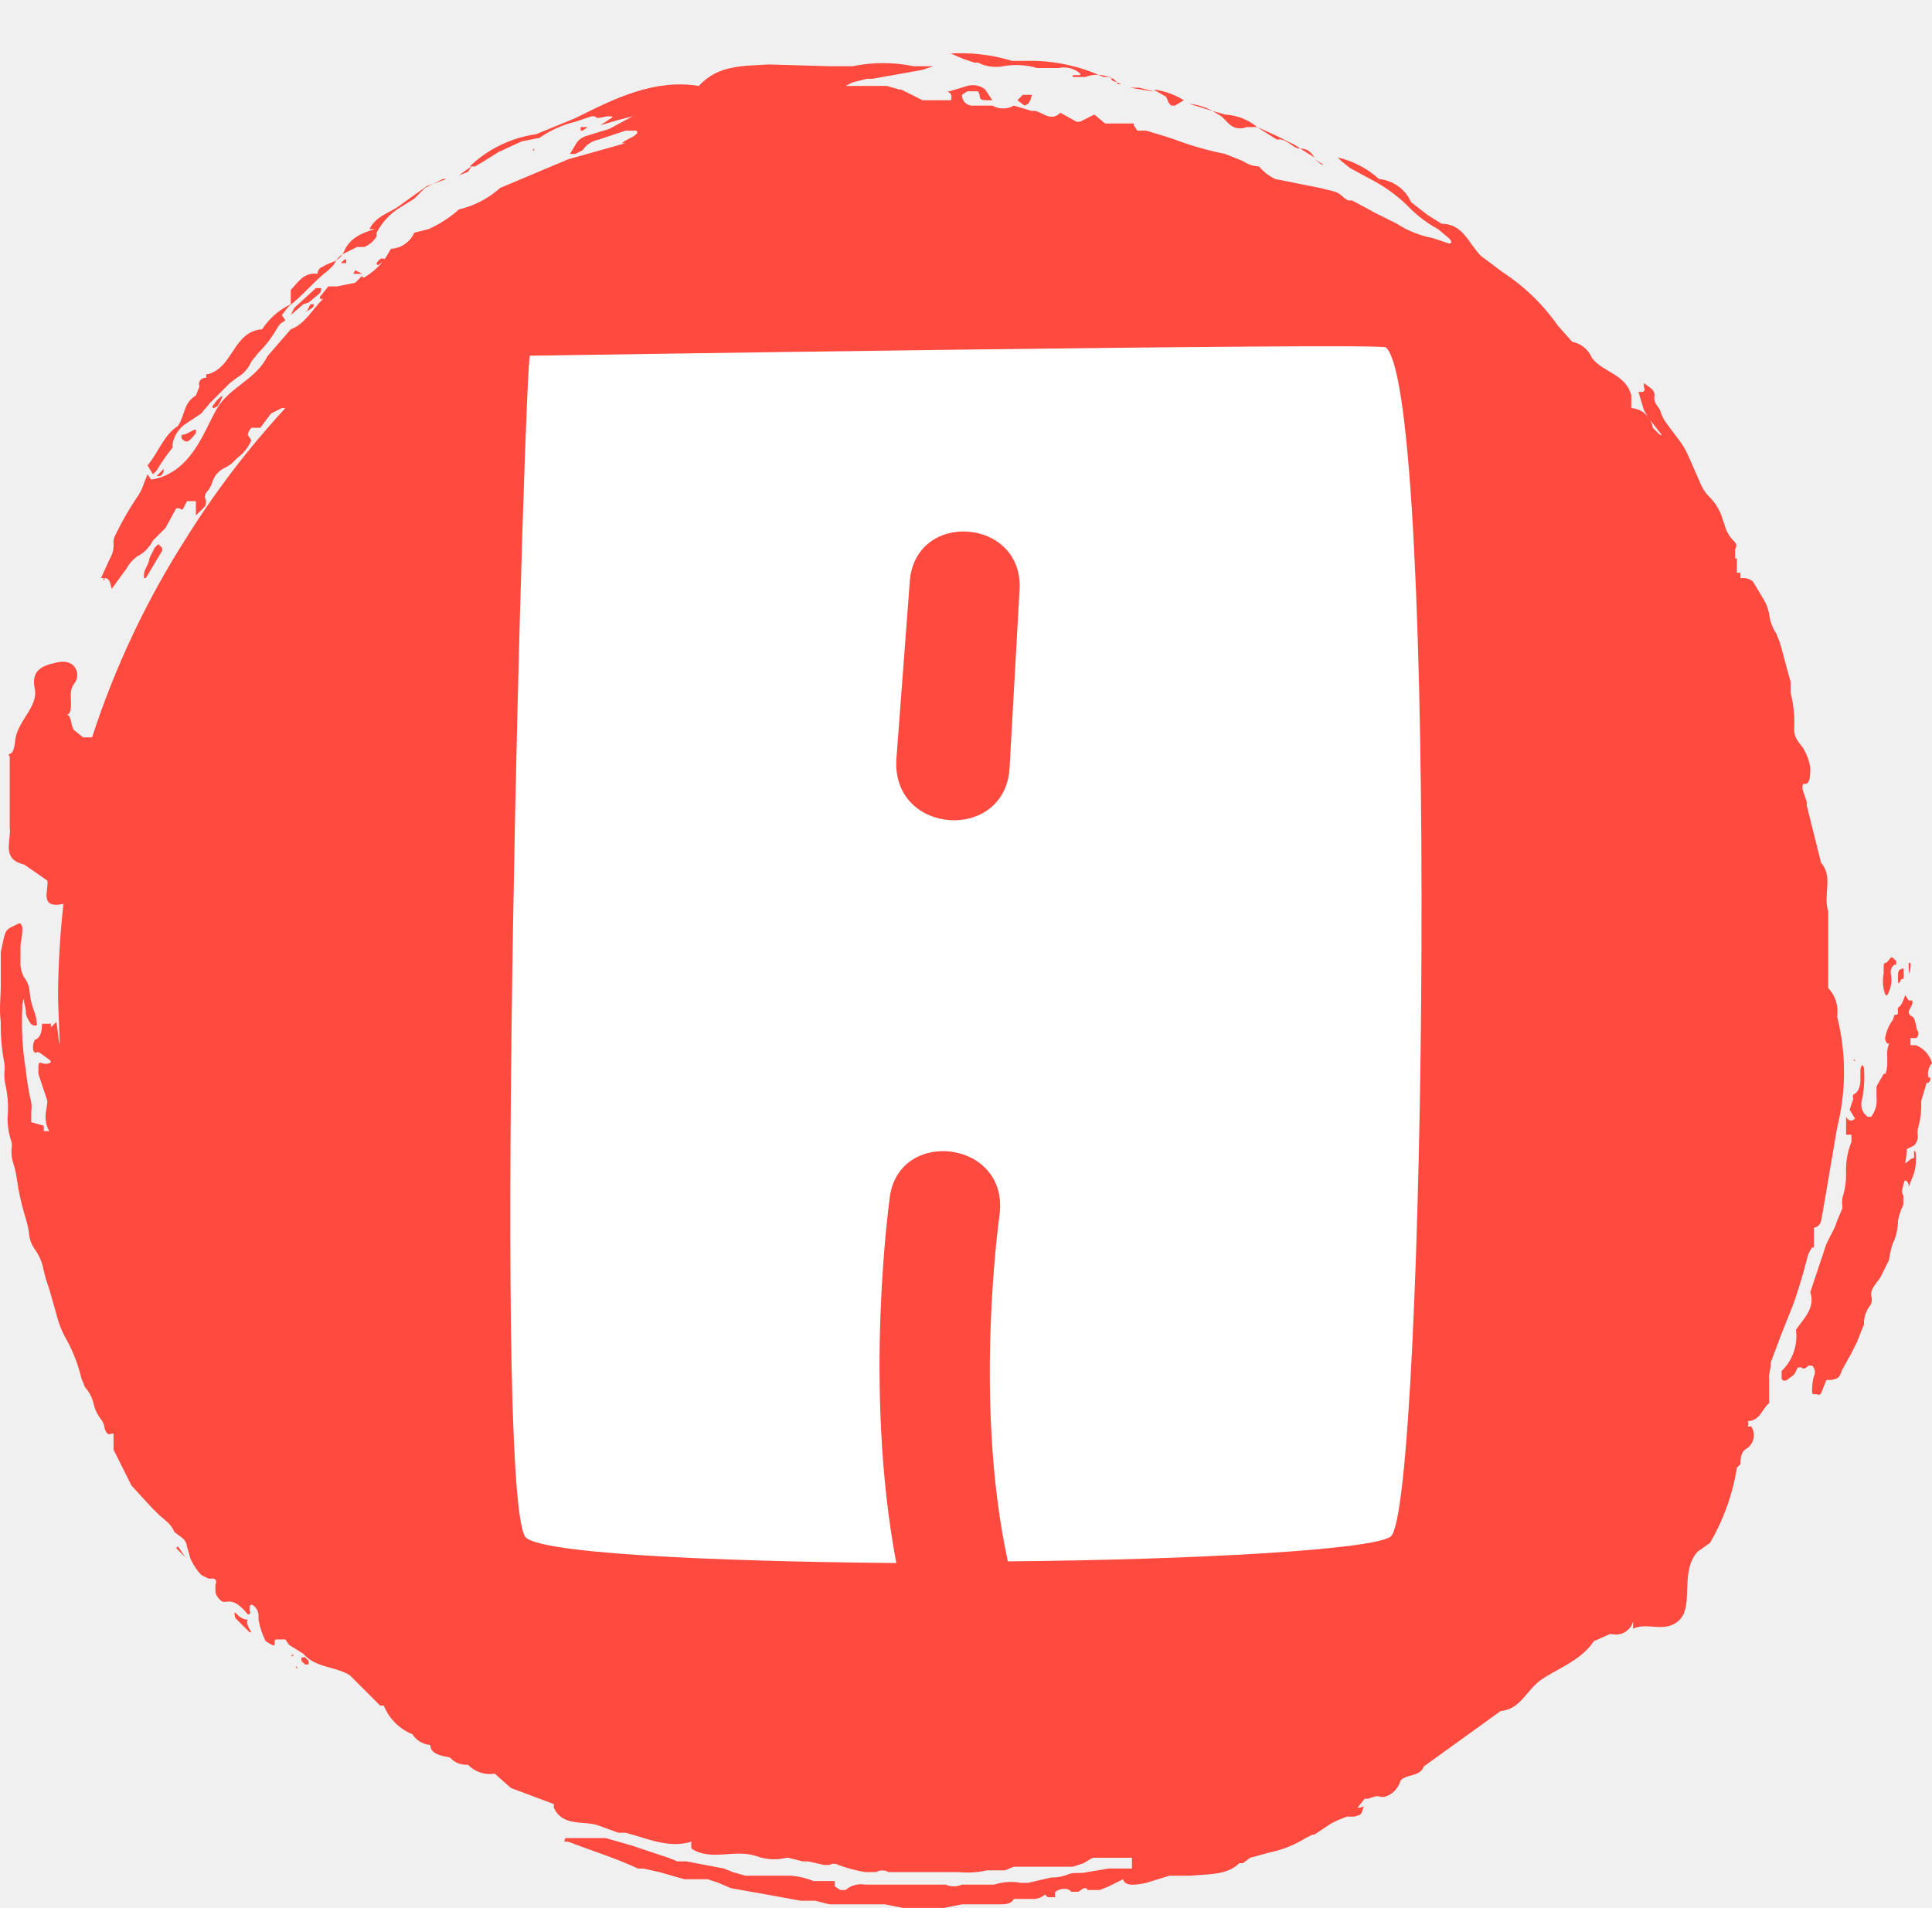
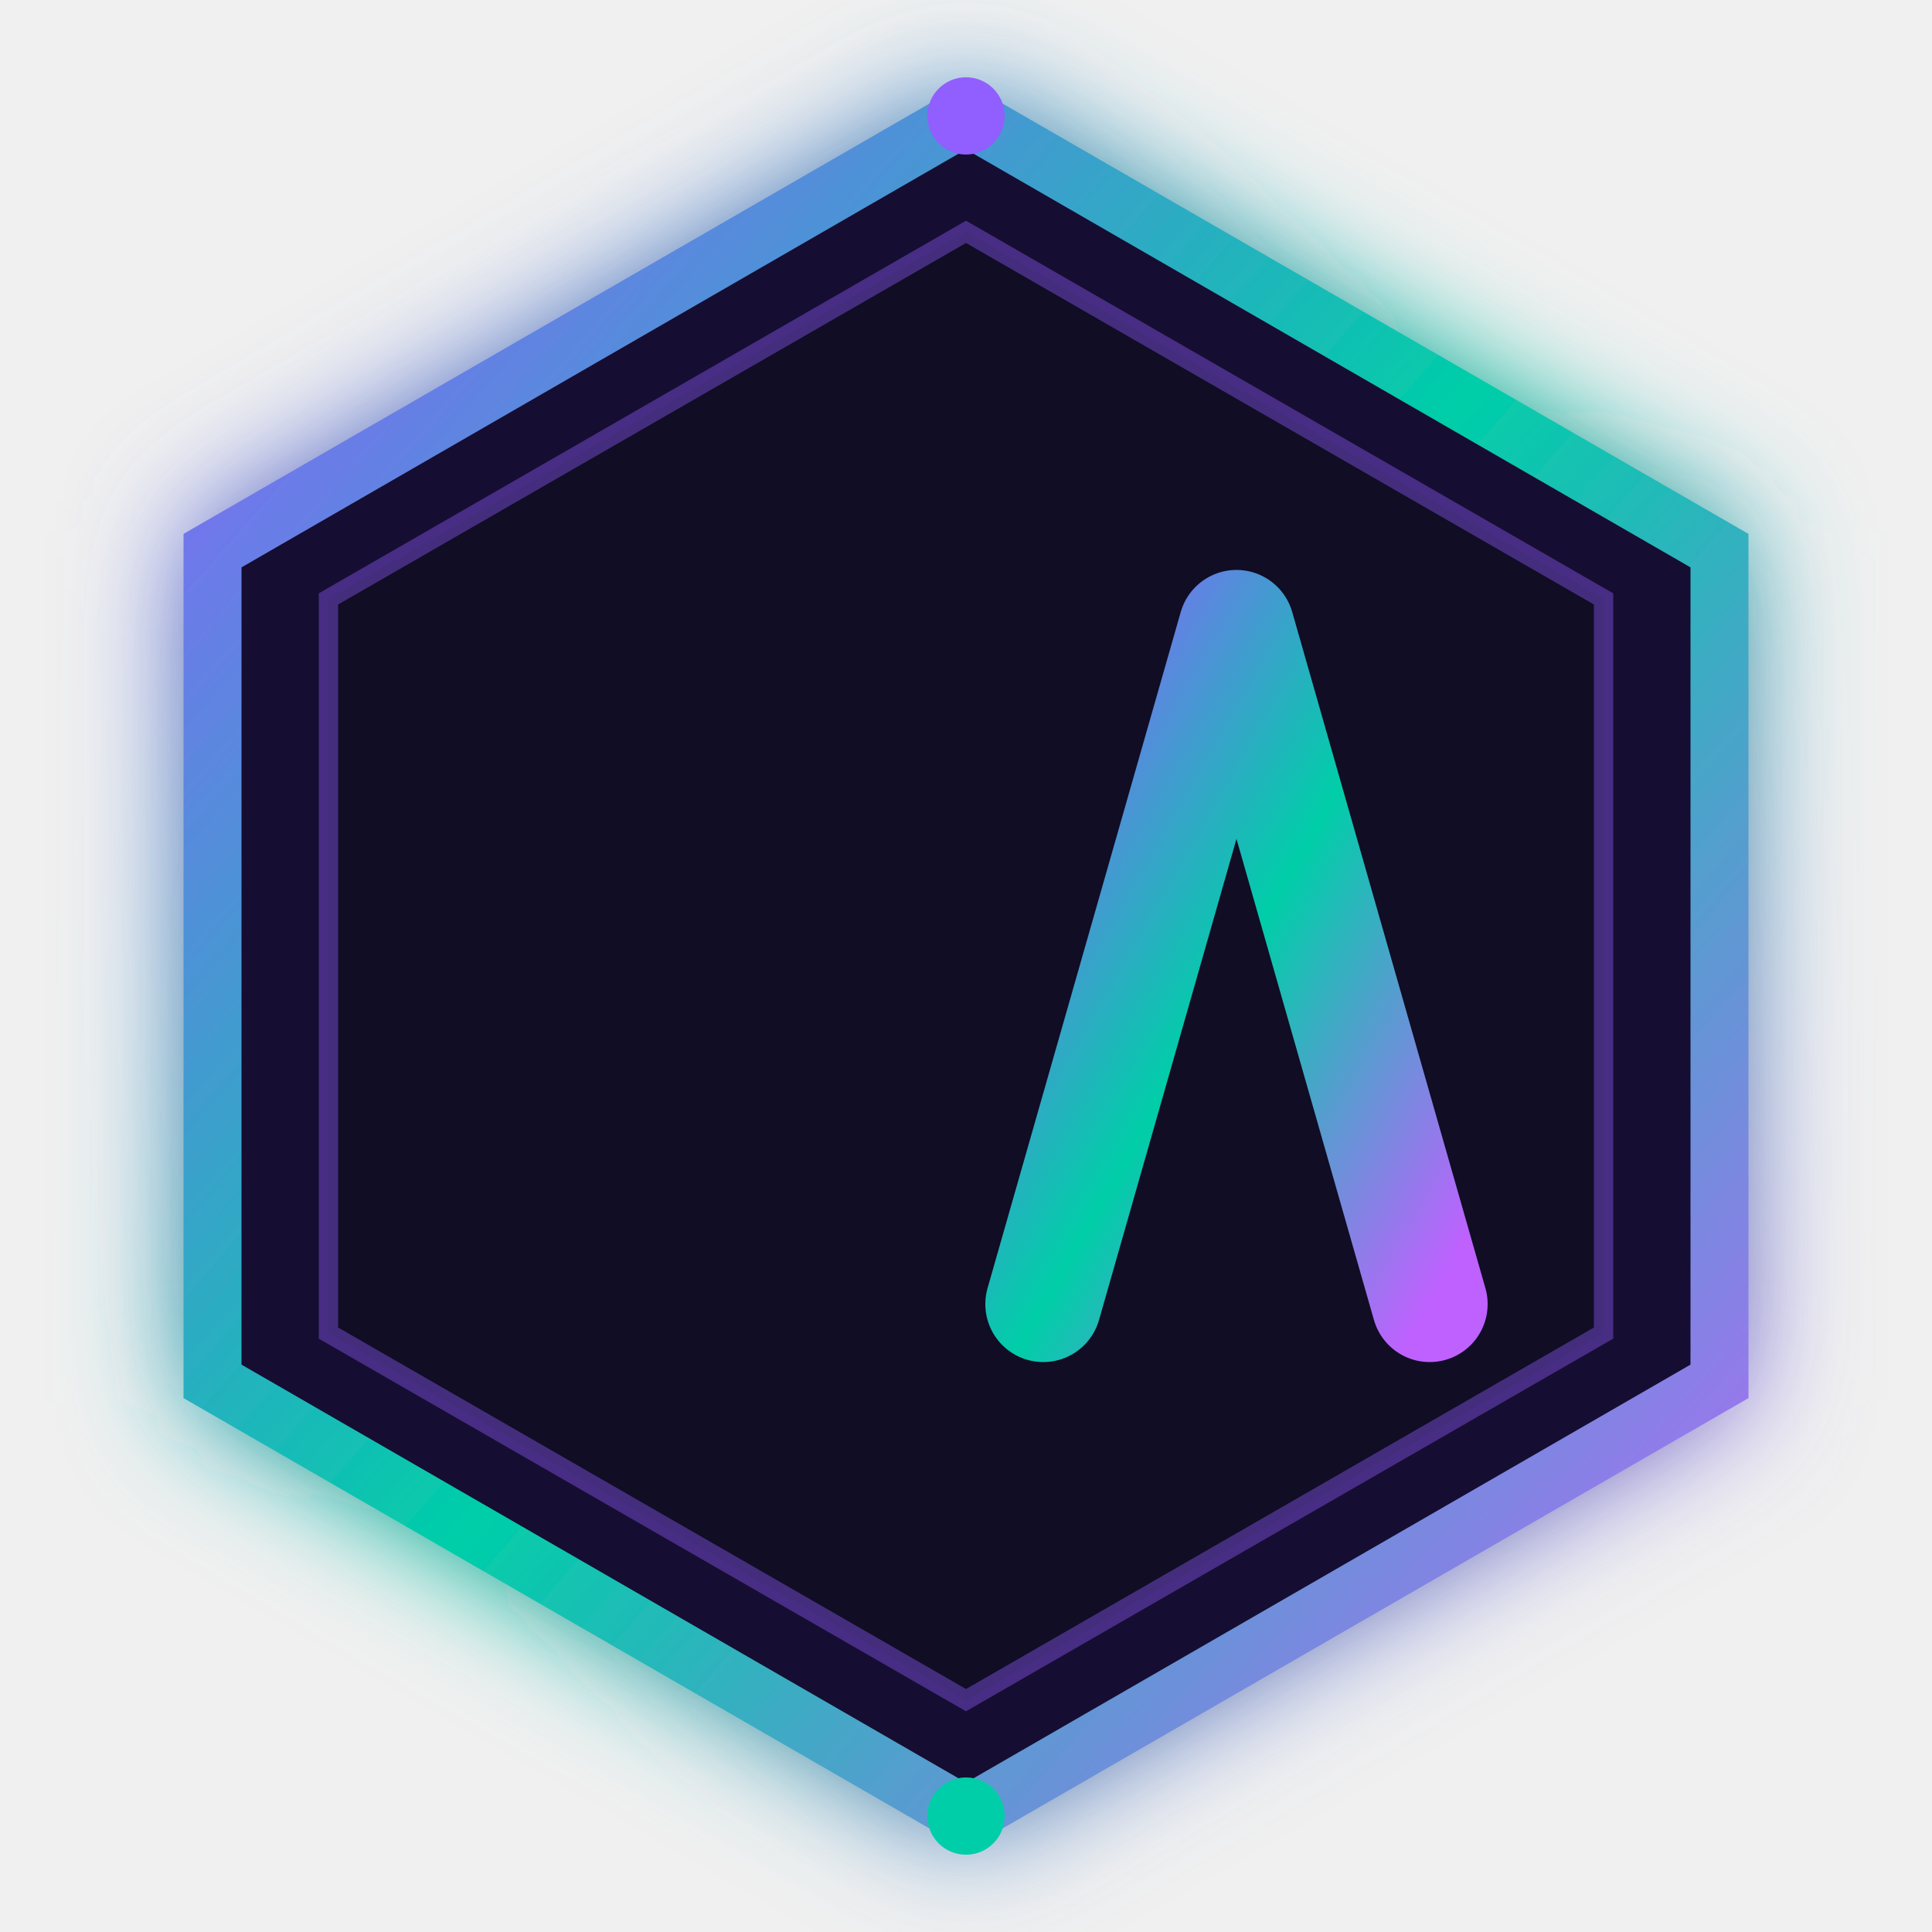
- <svg xmlns="http://www.w3.org/2000/svg" width="308.761" height="304.916" viewBox="0 0 106.008 104.687" class="css-1j8o68f" version="1.1" id="svg23">
-   <defs id="SvgjsDefs2684" />
-   <g id="SvgjsG2685" featurekey="rootContainer" transform="matrix(0.9820593,0,0,0.9820593,-0.05456052,0)" fill="#ff4a3f">
-     <g id="g17">
-       <path d="M19.8 15.3h.5l-.4-.2zm.5.1zm.8-.7c0 .1 0 .1.1.1l.4-.3c-.2-.1-.3-.1-.5.2zm.4-.2zm-4.1 2.3zm-.2.6l.3-.2c.1-.1.1-.2.1-.2h-.2l-.2.4c-.1-.1-.1 0 0 0zm2.2-2.9h-.1l-.2.2h.3zm-2.1 2.4l.6-.5c.1-.1.1-.2.1-.3h-.3l-1.2 1.1-.2.4.7-.6zm-1.1.8z" id="path3" />
-       <path d="M9.7 25v-.2a1.7 1.7 0 0 1 .7-1.1l.9-.6.5-.6.7-.7.4-.4.4-.3a1.9 1.9 0 0 0 .8-.9l.4-.5a5.9 5.9 0 0 0 1-1.3l.2-.3.3-.2-.2-.3.4-.5c.8-.6 1.4-1.4 2.2-2l.3-.3a1.4 1.4 0 0 1 .5-.6l.8-.4h.4a1.4 1.4 0 0 0 .7-.6V13a3.5 3.5 0 0 1 1.3-1.4l.8-.5.2-.2.4-.4 1-.5h.2l-1.1.4-1.4 1c-.6.5-1.4.6-1.8 1.4h.3c-.7.2-1.4.5-1.7 1.2s-.8.6-1.2.9a.4.4 0 0 0-.3.4c-.8-.1-1.1.5-1.5.9v.8a3.9 3.9 0 0 0-1.6 1.4c-1.6.1-1.6 2.1-3 2.5h-.1a.2.2 0 0 0 0 .2c-.3 0-.5.2-.4.5l-.2.5c-.7.4-.6 1.1-1 1.7-.8.5-1.1 1.5-1.7 2.2l.3.5.2-.2a11.6 11.6 0 0 1 .9-1.3zM53.9 3.3l.6.2h.2a2.2 2.2 0 0 0 1.4.2 4.1 4.1 0 0 1 1.9.1h1.2a1.4 1.4 0 0 1 1.2.3.1.1 0 0 1 0 .1H60a.1.1 0 0 0 0 .1h.7a1.8 1.8 0 0 1 1.3 0c.2 0 .1.1.2.2l.5.2h-.2c-.2-.4-.5-.4-.8-.4a9.7 9.7 0 0 0-4.3-.9h-.8A9.8 9.8 0 0 0 53 3h.2zm7.3 3.1zM50.3 4.7zm10.9 1.7h.2-.2zM19 14.7zm32.1-10zm17.6 2.2a.9.9 0 0 0 1 .2h.6a3.1 3.1 0 0 0-1.8-.7l-.7-.2.5.3zm-3.4-1.3c0 .1.1.2.2.3h.2l.5-.3a4.2 4.2 0 0 0-1.7-.6l.7.4zm7.4 2.7l.8.5c-.2-.3-.4-.5-.8-.5z" id="path5" />
-       <path d="M99 76.1l.6-1.6.6-1.5c.2-.5.6-1.8.8-2.6a1.7 1.7 0 0 1 .3-.7h.1v-1.1c.5-.1.4-.6.5-.9l.8-4.7a12.7 12.7 0 0 0 0-6.2 1.9 1.9 0 0 0-.5-1.6v-4.3c-.3-.9.3-1.9-.4-2.7L101 45a.4.4 0 0 0 0-.2l-.2-.6a.5.5 0 0 1 0-.4h.1c.3 0 .3-.5.3-.9a3 3 0 0 0-.4-1.1l-.3-.4a1.1 1.1 0 0 1-.2-.7 6.7 6.7 0 0 0-.2-2v-.6c-.2-.7-.4-1.5-.6-2.2l-.2-.5a2.5 2.5 0 0 1-.4-1.1 2.5 2.5 0 0 0-.3-.8l-.6-1a.8.8 0 0 0-.6-.2h-.1V32h-.2v-.8H97V31a.4.4 0 0 0 0-.1v-.2c.1-.2.1-.3-.1-.5a1.8 1.8 0 0 1-.4-.6l-.2-.6a2.9 2.9 0 0 0-.7-1.2 2.2 2.2 0 0 1-.5-.7l-.7-1.6a4.3 4.3 0 0 0-.6-1l-.6-.8a2.4 2.4 0 0 1-.4-.8l-.2-.3a.6.6 0 0 1-.1-.5.5.5 0 0 0-.2-.4l-.4-.3v.2c.1.2 0 .3-.1.3h-.2l.3 1 .3.5.7.9h-.1l-.2-.2-.2-.2a1.3 1.3 0 0 0-1.2-1.1v-.7c-.3-1.2-1.6-1.3-2.2-2.1a1.5 1.5 0 0 0-1.1-.9l-.8-.9a11.3 11.3 0 0 0-3.1-3l-.8-.6-.4-.3c-.7-.7-1-1.8-2.2-1.8l-.8-.5-.9-.7a2.2 2.2 0 0 0-1.8-1.3 5.1 5.1 0 0 0-2.3-1.2l.2.2.5.4 1.3.7a8.5 8.5 0 0 1 2.1 1.6 6.8 6.8 0 0 0 1.5 1.1l.6.5c.1.1.2.2.1.3H81l-.9-.3a5.6 5.6 0 0 1-2-.8l-1.2-.6-1.3-.7h-.2c-.3-.1-.4-.4-.8-.5l-.8-.2-2.5-.5a2.6 2.6 0 0 1-.9-.7 1.7 1.7 0 0 1-.9-.3l-1-.4a18.1 18.1 0 0 1-2.8-.8l-.6-.2-1-.3h-.5l-.2-.3v-.1h-1.6l-.6-.5-.4.2-.4.2h-.2l-.9-.5c-.6.6-1.1-.2-1.6-.1l-1-.3a1.2 1.2 0 0 1-1.2 0h-1.2a.6.6 0 0 1-.5-.6l.3-.2h.6a.7.7 0 0 1 .1.3c0 .2.2.2.5.2h.2l-.4-.6a1.1 1.1 0 0 0-1-.2l-1 .3H53c.3.2.2.3.2.5h-1.6l-.4-.2-.8-.4h-.1l-.7-.2h-2.3l.4-.2.8-.2h.3l1.7-.3 1.1-.2.6-.2h-1.1a8.4 8.4 0 0 0-3.4 0h-1.3L43 3.6c-1.4.1-2.8 0-3.9 1.2-2.5-.4-4.7.7-6.9 1.8l-2.2.9a6.7 6.7 0 0 0-3.7 1.8h.3l.5-.3.8-.5 1.3-.6 1-.2a6 6 0 0 1 2-.9l.9-.3h.2c.1.2.5 0 .7 0h.2c.1 0 .1.1 0 .1l-.6.4 1-.3.8-.2-1.3.7-1.3.4a1 1 0 0 0-.6.5l-.3.5h.3l.4-.2a1.4 1.4 0 0 1 .9-.6l1.5-.5h.5a.1.1 0 0 1 .1.2c-.2.2-.6.3-.8.5h.2l-3.2.9-3.8 1.6a5.2 5.2 0 0 1-2.3 1.2 6.6 6.6 0 0 1-1.7 1.1l-.8.2a1.5 1.5 0 0 1-1.3.9l-.3.5a3.7 3.7 0 0 1-1.2 1.1h-.1v-.1l-.2.2-.2.2-1 .2h-.5l-.4.5c-.1.1-.1.2 0 .2h.1c-.6.6-1 1.4-1.8 1.7L15 19.9c-.6 1.2-1.8 1.6-2.6 2.6s-1.4 3.9-3.9 4.3l-.2-.3-.2.5a2.7 2.7 0 0 1-.4.8 16.9 16.9 0 0 0-1.2 2.1.8.8 0 0 0-.1.5 1.4 1.4 0 0 1-.2.8l-.5 1.1h.2c.3 0 .3.3.4.6l.8-1.1a2.2 2.2 0 0 1 .6-.7 2 2 0 0 0 .9-.9l.3-.3.4-.4.6-1.1h.2c.1.1.1.1.2 0l.2-.4h.5v.8l.5-.5a.5.5 0 0 0 0-.5.4.4 0 0 1 .1-.3 1.5 1.5 0 0 0 .3-.5 1.3 1.3 0 0 1 .8-.9l.3-.2.3-.3a2.4 2.4 0 0 0 .8-1l-.2-.3c0-.1.1-.3.2-.4h.5l.6-.8.6-.3h.2a48.8 48.8 0 0 0-5.5 7.2h-.1.1a48.4 48.4 0 0 0-5.3 11.2h-.5l-.5-.4c-.2-.2-.1-.7-.4-.9h.1c.3-.5-.1-1.2.3-1.7s.1-1.4-.9-1.2-1.5.5-1.3 1.5-1 1.8-1.1 2.9-.5.5-.3.9v3.9c.1.8-.5 1.8.8 2.1l1.3.9c.1.5-.5 1.6.9 1.3a49.2 49.2 0 0 0-.3 5c0 1.1.1 2.2.1 3.3v-.4c-.1-.4-.1-.8-.2-1.3l-.3.3v-.2h-.5c0 .5-.1.8-.4.9a.9.9 0 0 0-.1.5c0 .1.1.3.2.2s.4.2.7.4-.2.3-.4.2-.2.1-.2.3v.3l.5 1.5c0 .3-.1.6-.1.9a1.7 1.7 0 0 0 .2.8h-.3v-.3l-.7-.2v-.6a1.5 1.5 0 0 0 0-.5 14.6 14.6 0 0 1-.3-1.8 16.6 16.6 0 0 1-.2-3.5.9.9 0 0 1 .1-.5v.2a2.9 2.9 0 0 1 .1.5.8.8 0 0 0 .1.4c.1.2.2.4.4.4s.1-.1.1-.2a2.1 2.1 0 0 0-.1-.5 4.2 4.2 0 0 1-.3-1.3 1.5 1.5 0 0 0-.3-.7 1.6 1.6 0 0 1-.2-.9v-.8c0-.3.1-.6.1-.9a.5.5 0 0 0-.1-.4h-.1c-.8.4-.7.2-1 1.6V55c0 .7-.1 1.4 0 2.1a10.8 10.8 0 0 0 .2 2.3 1.8 1.8 0 0 1 0 .5 3.1 3.1 0 0 0 .1.9 5.9 5.9 0 0 1 .1 1.3 3.9 3.9 0 0 0 .2 1.7 1.2 1.2 0 0 1 0 .4 2.1 2.1 0 0 0 .1.8 4.9 4.9 0 0 1 .2.9 14 14 0 0 0 .5 2.2 5 5 0 0 1 .2 1 1.7 1.7 0 0 0 .3.7 2.9 2.9 0 0 1 .5 1.2 8.5 8.5 0 0 0 .3 1l.4 1.4a5.4 5.4 0 0 0 .6 1.5 8.5 8.5 0 0 1 .8 2.1l.2.5a2.1 2.1 0 0 1 .5 1 2.1 2.1 0 0 0 .4.8 1 1 0 0 1 .2.5c.1.3.2.4.4.3h.1v.9l.5 1 .5 1 1.1 1.2.4.4c.3.3.7.5.9 1l.4.3a.7.7 0 0 1 .3.5l.2.7a3.3 3.3 0 0 0 .6.9l.4.2h.3a.2.2 0 0 1 .1.3 2.5 2.5 0 0 0 0 .5.9.9 0 0 0 .4.5h.2c.4-.1.8.2 1.2.7h.1c0-.1.1-.1 0-.2v-.2c0-.1.1-.2.2-.1a.7.7 0 0 1 .3.6v.2a4.3 4.3 0 0 0 .4 1.2c.5.3.5.3.5.1s0-.2.2-.2h.4l.2.3.8.5c.7.8 1.8.7 2.6 1.2l1.7 1.7h.2a2.9 2.9 0 0 0 1.6 1.6 1.3 1.3 0 0 0 1 .6c0 .5.6.6 1.1.7a1.2 1.2 0 0 0 .8.4h.2a1.7 1.7 0 0 0 1.5.5l.9.8 2.4.9v.2c.5 1.1 1.7.7 2.5 1l1.1.4h.4c1.2.3 2.4.9 3.7.5a.7.7 0 0 0 0 .4c1.1.7 2.4 0 3.6.4a2.9 2.9 0 0 0 1.7.1h.1l.8.2h.3l.9.2h.3a.5.5 0 0 1 .5 0 7.9 7.9 0 0 0 1.5.4h.6a.7.7 0 0 1 .7 0h3.9a5 5 0 0 0 1.6-.1h1l.5-.2H60l.6-.2.5-.3h2.2v.6H62l-1.2.2c-.4.1-.7 0-1 .1a2.4 2.4 0 0 1-1 .2l-1.3.3h-.4a3.1 3.1 0 0 0-1.5.1h-1.8a1.1 1.1 0 0 1-.9 0h-4.5a1.3 1.3 0 0 0-1.1.3H47l-.3-.2v-.3h-1.2a4.1 4.1 0 0 0-1.3-.3h-2.5l-.7-.2-.5-.2-2.1-.4h-.5l-.5-.2-2.1-.7-1.4-.4h-2.2c-.1 0-.1.1-.1.2h.2c1.3.5 2.6.9 3.9 1.5h.3l.9.2 1.4.4h1.3l.6.2.7.3 1.7.3 1.1.2 1.1.2h.8l.8.2h3.1l1 .2h2.3l1-.2H56c.4 0 .6-.1.7-.3h1a1 1 0 0 0 .8-.3c-.1.1 0 .1.1.2h.4v-.2c0-.1 0-.1.2-.2s.6-.1.7.1h.4l.3-.2c.2 0 .2 0 .2.1h.7l.5-.2.8-.4c.1.3.4.4 1.3.2l1.3-.4h1.2c.9-.1 2 0 2.7-.7h.2l.4-.3 1.1-.3a6.1 6.1 0 0 0 2-.8l.4-.2h.1l.9-.6.4-.2.5-.2h.4c.4-.1.4-.1.5-.4s0-.1-.2-.1h-.1l.4-.5h.2c.3-.1.5-.2.7-.1h.2a1.3 1.3 0 0 0 .9-.9c.3-.4 1.1-.2 1.3-.8l4.3-3.1c1.1-.1 1.4-1.1 2.2-1.7s2.3-1.1 3-2.2l.9-.4h.1a1 1 0 0 0 1.2-.7v.4c.8-.4 1.8.3 2.6-.5s0-2.7 1-3.8l.7-.5a12.1 12.1 0 0 0 1.5-4.2l.2-.2c0-.3 0-.7.4-.9a.9.9 0 0 0 .2-1.2h-.2a.3.3 0 0 0 0-.3c.7 0 .8-.7 1.2-1V77a.5.5 0 0 1 0-.2 3.8 3.8 0 0 0 .1-.7zM5.9 32.2z" id="path7" />
-       <path d="M26.4 9.3l-.3.2-.4.3.5-.2zm6.1-2h.1l.3-.2h-.4zm-2.6 1l-.1.1h.1v-.1zm-1.5 1.4zm1.3-.2zm-6.3 3.1zM9.2 26.2l-.4.4H9a.4.4 0 0 0 .2-.4zm3-3.5a2.1 2.1 0 0 0 .3-.6 1.5 1.5 0 0 0-.5.5c-.1.1-.1.2 0 .2zM11 24.2V24c-.2 0-.5.3-.8.3v.2c.3.3.4.2.8-.3zm3 66.2zM73.9 9.2h.1l-.5-.3zm-2.5-1.4c.5-.1.8.4 1.2.5h.1l-.3-.2-1-.5-1.1-.5.3.2zM52.8 3.1zm11.7 2h-.1l-1.2-.2h.5zm2 .7l1.3.4a3.3 3.3 0 0 0-1.3-.4zm-9 0a1 1 0 0 0 .2-.5h-.5l-.3.3.4.3zm9 1.6zM49.9 4.2zm2.9.7zM48.5 4zm13.8 2.1a.5.5 0 0 0 0 .1zm44.8 52.3h-.3V58h.3c.1 0 .2-.3.1-.4s-.1-.7-.3-.8a.3.3 0 0 1-.2-.3l.2-.4a.4.4 0 0 0 0-.2h-.2l-.2-.3c-.1.3-.2.6-.4.7a.5.5 0 0 0 0 .2c0 .1 0 .2-.1.2h-.1a1.1 1.1 0 0 1-.1.3 2.3 2.3 0 0 0-.4.9.4.4 0 0 0 .1.4h.1a1.7 1.7 0 0 0-.1.8v.4a1.8 1.8 0 0 1-.1.5h-.1l-.4.7v.6a1.5 1.5 0 0 1-.3 1.1h-.2l-.2-.2a.9.9 0 0 1-.1-.8 6.5 6.5 0 0 0 .1-1.7c0-.1-.1-.2-.1-.2a.5.5 0 0 0-.1.3v.6c0 .2-.1.6-.3.7s-.1.2-.1.3l-.2.6.3.5c-.2.2-.4.1-.5-.1v1h.3v.4a4.2 4.2 0 0 0-.3 1.4 3.3 3.3 0 0 0 0 .4 4 4 0 0 1-.2 1.3 2 2 0 0 0 0 .6l-.3.7a3.2 3.2 0 0 1-.3.7l-.3.6-.9 2.7c.3.9-.4 1.5-.8 2.1a2.7 2.7 0 0 1-.8 2.3v.4c0 .1.1.2.3.1l.4-.3.2-.4h.2c.1.1.2.1.4-.1h.2a.5.5 0 0 1 .1.6 2.9 2.9 0 0 0-.1.8c0 .1 0 .2.1.2h.2c.1.1.2 0 .3-.3l.2-.5h.3c.4-.1.4-.1.6-.6l.5-.9.3-.6.4-1a1.6 1.6 0 0 1 .3-1 .6.6 0 0 0 .1-.6c0-.2 0-.3.2-.6l.3-.4.5-1a4.7 4.7 0 0 1 .2-.9 3 3 0 0 0 .3-1.3 3.8 3.8 0 0 1 .3-.9v-.5c-.1-.2-.1-.2 0-.6s.1-.2.2-.2a.4.4 0 0 1 .1.3l.2-.5a2.3 2.3 0 0 0 .2-.9v-.3c0-.1 0-.3-.1-.3v.4c-.2 0-.3.2-.5.3a6.4 6.4 0 0 0 .1-.8l.4-.2a.7.7 0 0 0 .2-.6 1.4 1.4 0 0 1 0-.3 4.8 4.8 0 0 0 .2-1.4v-.2l.3-1h.1a.3.3 0 0 0 .1-.3h-.1a.9.9 0 0 1 .2-.8 1.5 1.5 0 0 0-.9-1zm-1.2 7.8zm-.2-9.9zm0 0zM9.1 30.8a.3.3 0 0 0 0-.2l-.2-.2-.2.2-.3.6c0 .3-.3.6-.3.9v.2h.1zm96.3 24.8h.1a1.7 1.7 0 0 0 .2-1.2.5.5 0 0 1 .2-.5h.1v-.2l-.2-.2h-.1c-.1.1-.2.3-.3.3s-.1.1-.1.3v.3a2.2 2.2 0 0 0 .1 1.2zM13.2 90.1c-.1 0 0 .2 0 .3l.8.8h.1c-.2-.3-.3-.6-.2-.7a.9.9 0 0 1-.5-.2zm.8.3zm92.3-35.7h.1a2 2 0 0 0 0-.6c-.3.1-.3.1-.3.6s.1.1.2 0z" id="path9" />
-       <path d="M106.7 62a.6.6 0 0 0 .1-.5c0-.1-.1-.2-.1-.1h-.2v.2c0 .4.1.5.2.4zm.1-8.2h-.1v.6a1 1 0 0 0 .1-.6zM17.1 92.6h-.2v.2l.2.2h.2v-.2zm86.6-33.3c0-.1 0-.1-.1-.1zM9.9 86.5l.5.5-.4-.6z" id="path11" />
-       <circle cx="10.5" cy="87.1" transform="rotate(-24.8 10.4 87.159)" id="circle13" />
-       <path d="M9.7 30.1h-.1v.2-.2h.1zm83.2-6.6l-.2-.3h-.1zm-14.7 77.1zM5.9 32.2zm-.1.2a.3.3 0 0 0 .1-.2v.2zm1.9-4.9zM61.5 2.4zm42.8 58.2v.1-.1zM16.4 92.5h-.1c.1.1.2 0 .1-.1zm.2.7h.1l-.1-.1v.1zm73.9-71.3zm15.2 34.4zM14.6 91.7zm92.1-37zm-.8 11.4zM34.6 0z" id="path15" />
-     </g>
+ <svg xmlns="http://www.w3.org/2000/svg" viewBox="0 0 200 200" width="100%" height="100%">
+   <defs>
+     <linearGradient id="grad1" x1="0%" y1="0%" x2="100%" y2="100%">
+       <stop offset="0%" style="stop-color:#915eff;stop-opacity:1" />
+       <stop offset="50%" style="stop-color:#00cea8;stop-opacity:1" />
+       <stop offset="100%" style="stop-color:#bf61ff;stop-opacity:1" />
+     </linearGradient>
+     <filter id="glow" x="-20%" y="-20%" width="140%" height="140%">
+       <feGaussianBlur stdDeviation="6" result="blur" />
+       <feComposite in="SourceGraphic" in2="blur" operator="over" />
+     </filter>
+   </defs>
+   <polygon points="100,12 178,57 178,143 100,188 22,143 22,57" fill="#151030" stroke="url(#grad1)" stroke-width="6" filter="url(#glow)" />
+   <polygon points="100,24 166,62 166,138 100,176 34,138 34,62" fill="#100d25" stroke="#915eff" stroke-width="2" stroke-opacity="0.4" />
+   <g fill="none" stroke="url(#grad1)" stroke-width="12" stroke-linecap="round" stroke-linejoin="round">
+     <path d="M60,65 L60,135" />
+     <path d="M60,65 L105,65" />
+     <path d="M60,98 L95,98" />
+     <path d="M108,135 L128,65 L148,135" />
+     <path d="M116,112 L140,112" />
  </g>
-   <g id="SvgjsG2686" featurekey="nameFeature-0" transform="matrix(2.284354,0,0,2.284354,27.98006,-5.60952)" fill="#ffffff">
-     <path d="M9.6 16.48 l-0.32 4.24 c-0.08 1.8 2.6 1.96 2.72 0.2 l0.24 -4.28 c0.12 -1.76 -2.56 -1.96 -2.64 -0.16 z M0.48 11 l0 0 c0.04 0 20.48 -0.32 20.56 -0.2 c1.28 1.12 0.96 27.8 0.12 28.56 c-0.4 0.32 -4.64 0.56 -9.2 0.6 c-0.84 -3.84 -0.2 -8.32 -0.2 -8.32 c0.24 -1.8 -2.44 -2.12 -2.64 -0.4 c0 0.04 -0.64 4.52 0.16 8.76 c-4.56 -0.04 -8.68 -0.24 -8.92 -0.64 c-0.8 -1.44 0 -28.28 0.12 -28.36 z" id="path20" />
-   </g>
+   <circle cx="100" cy="188" r="4" fill="#00cea8" />
+   <circle cx="100" cy="12" r="4" fill="#915eff" />
</svg>
